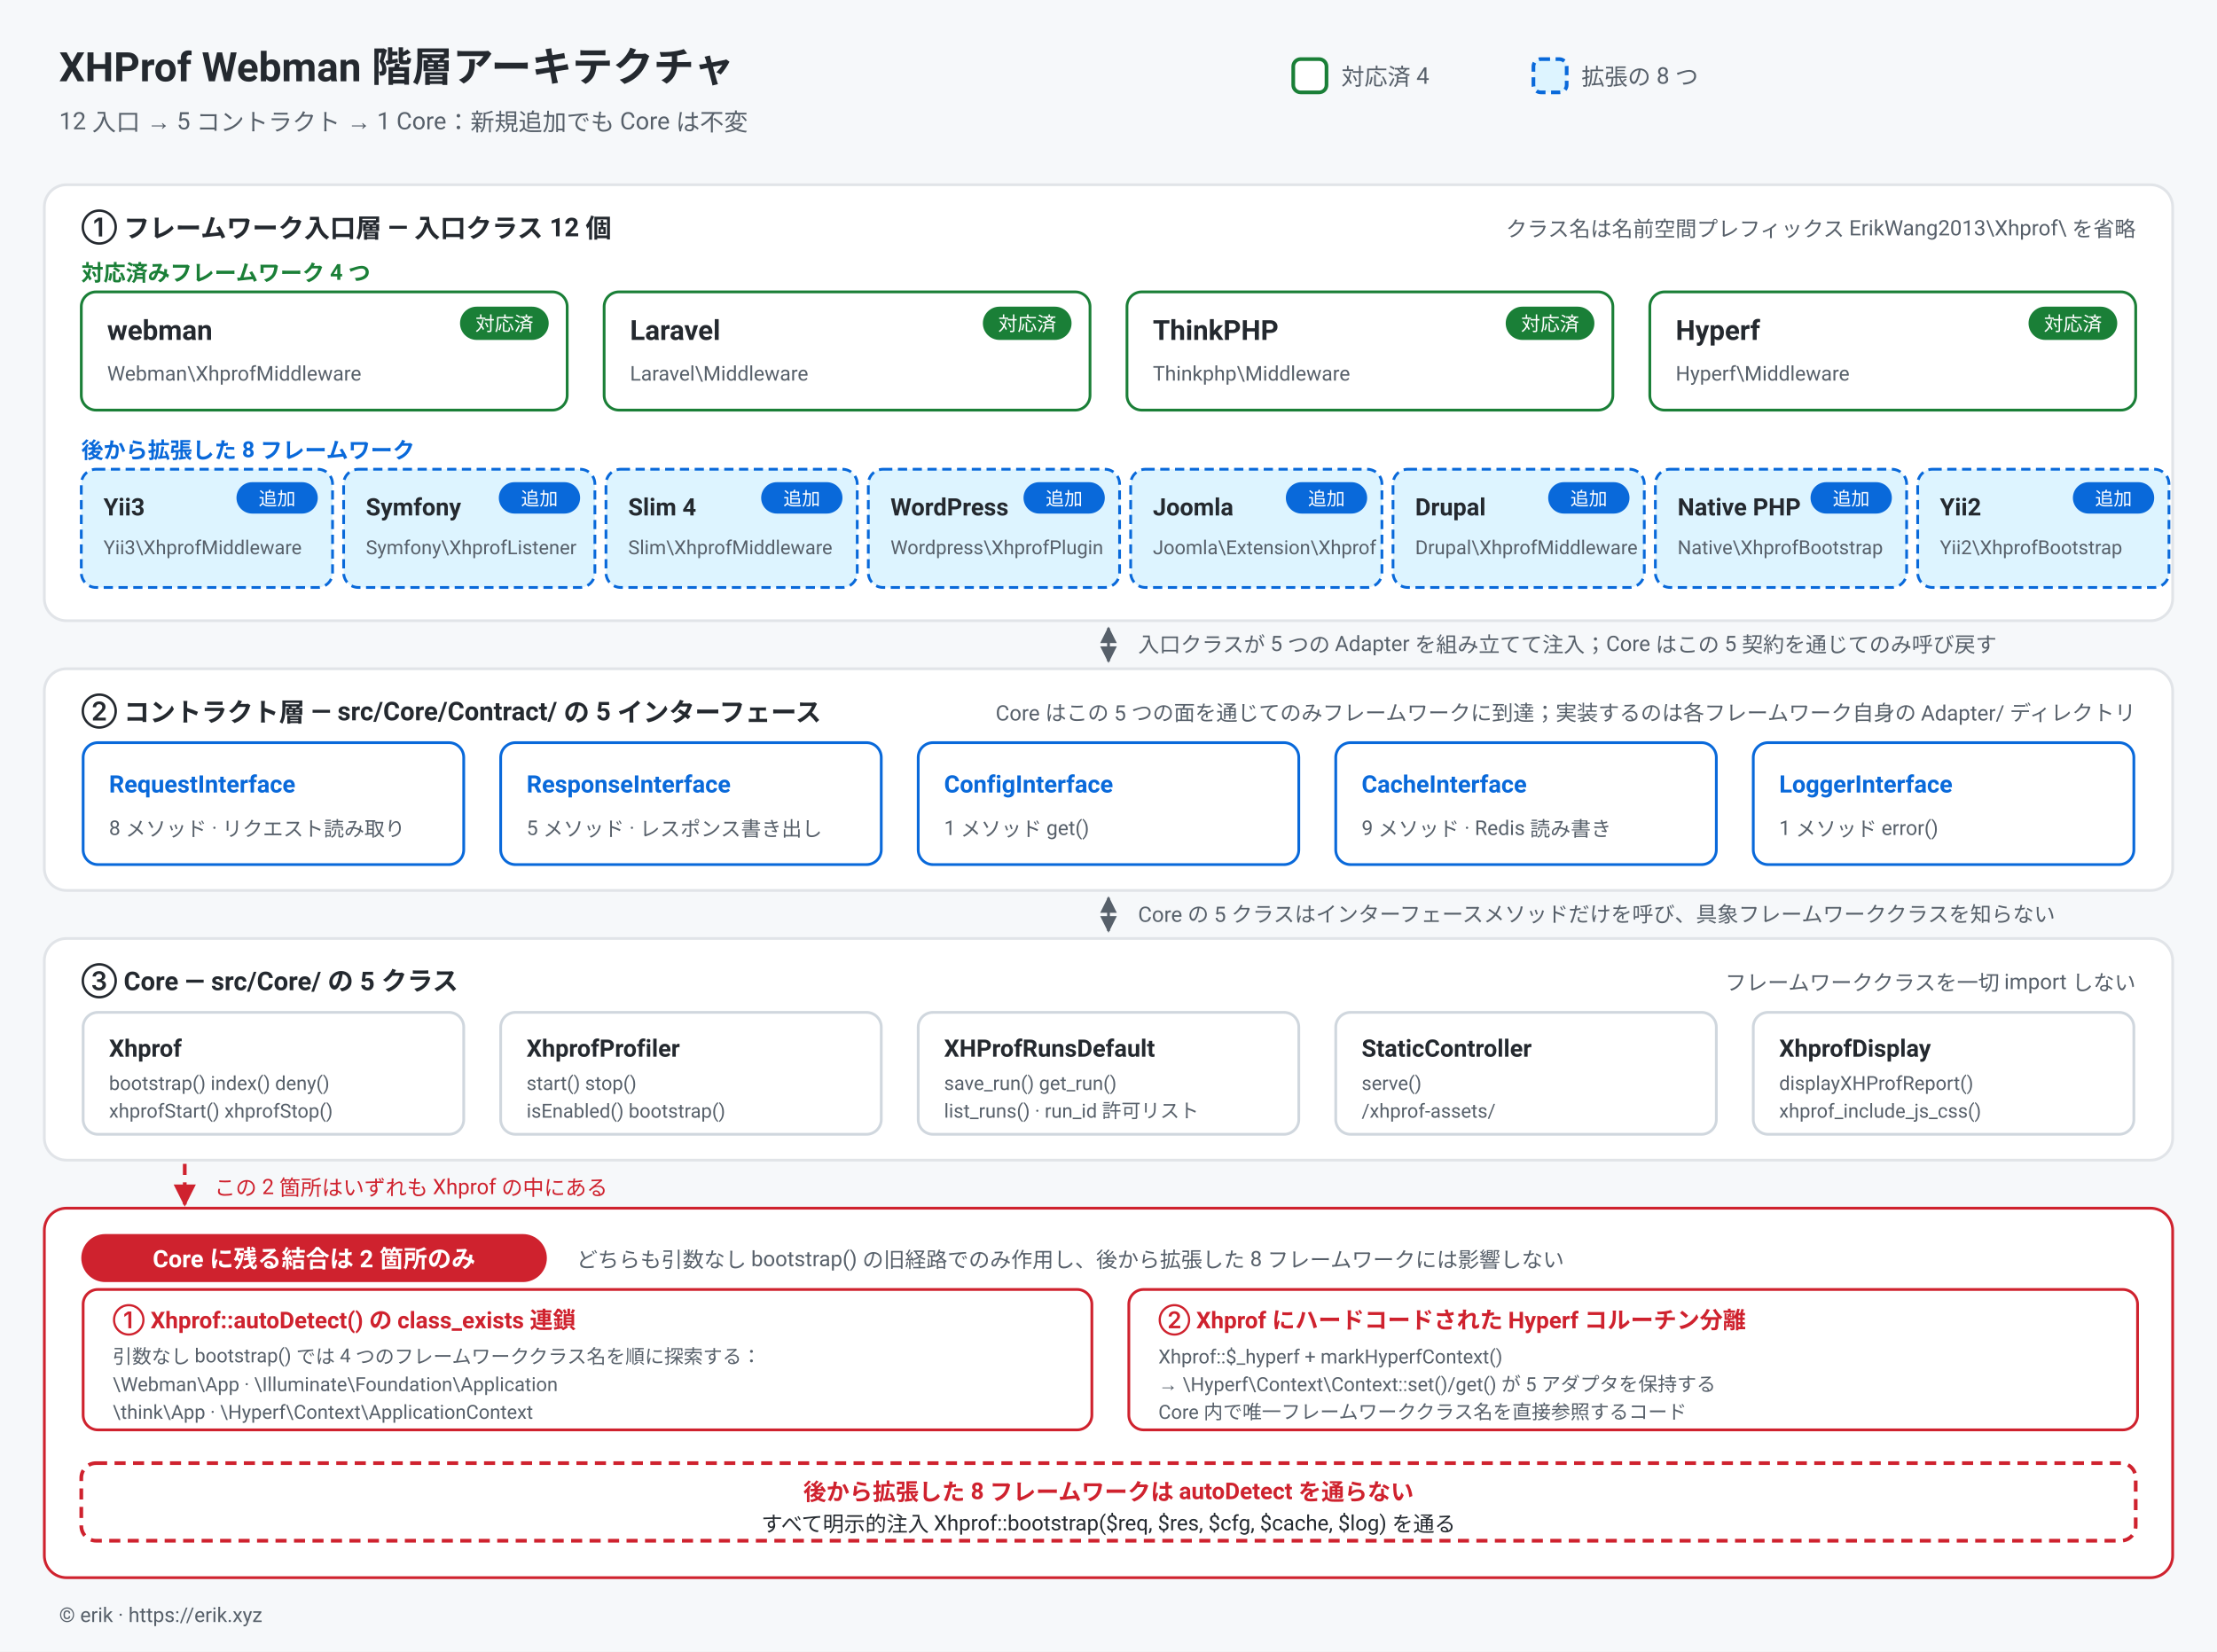
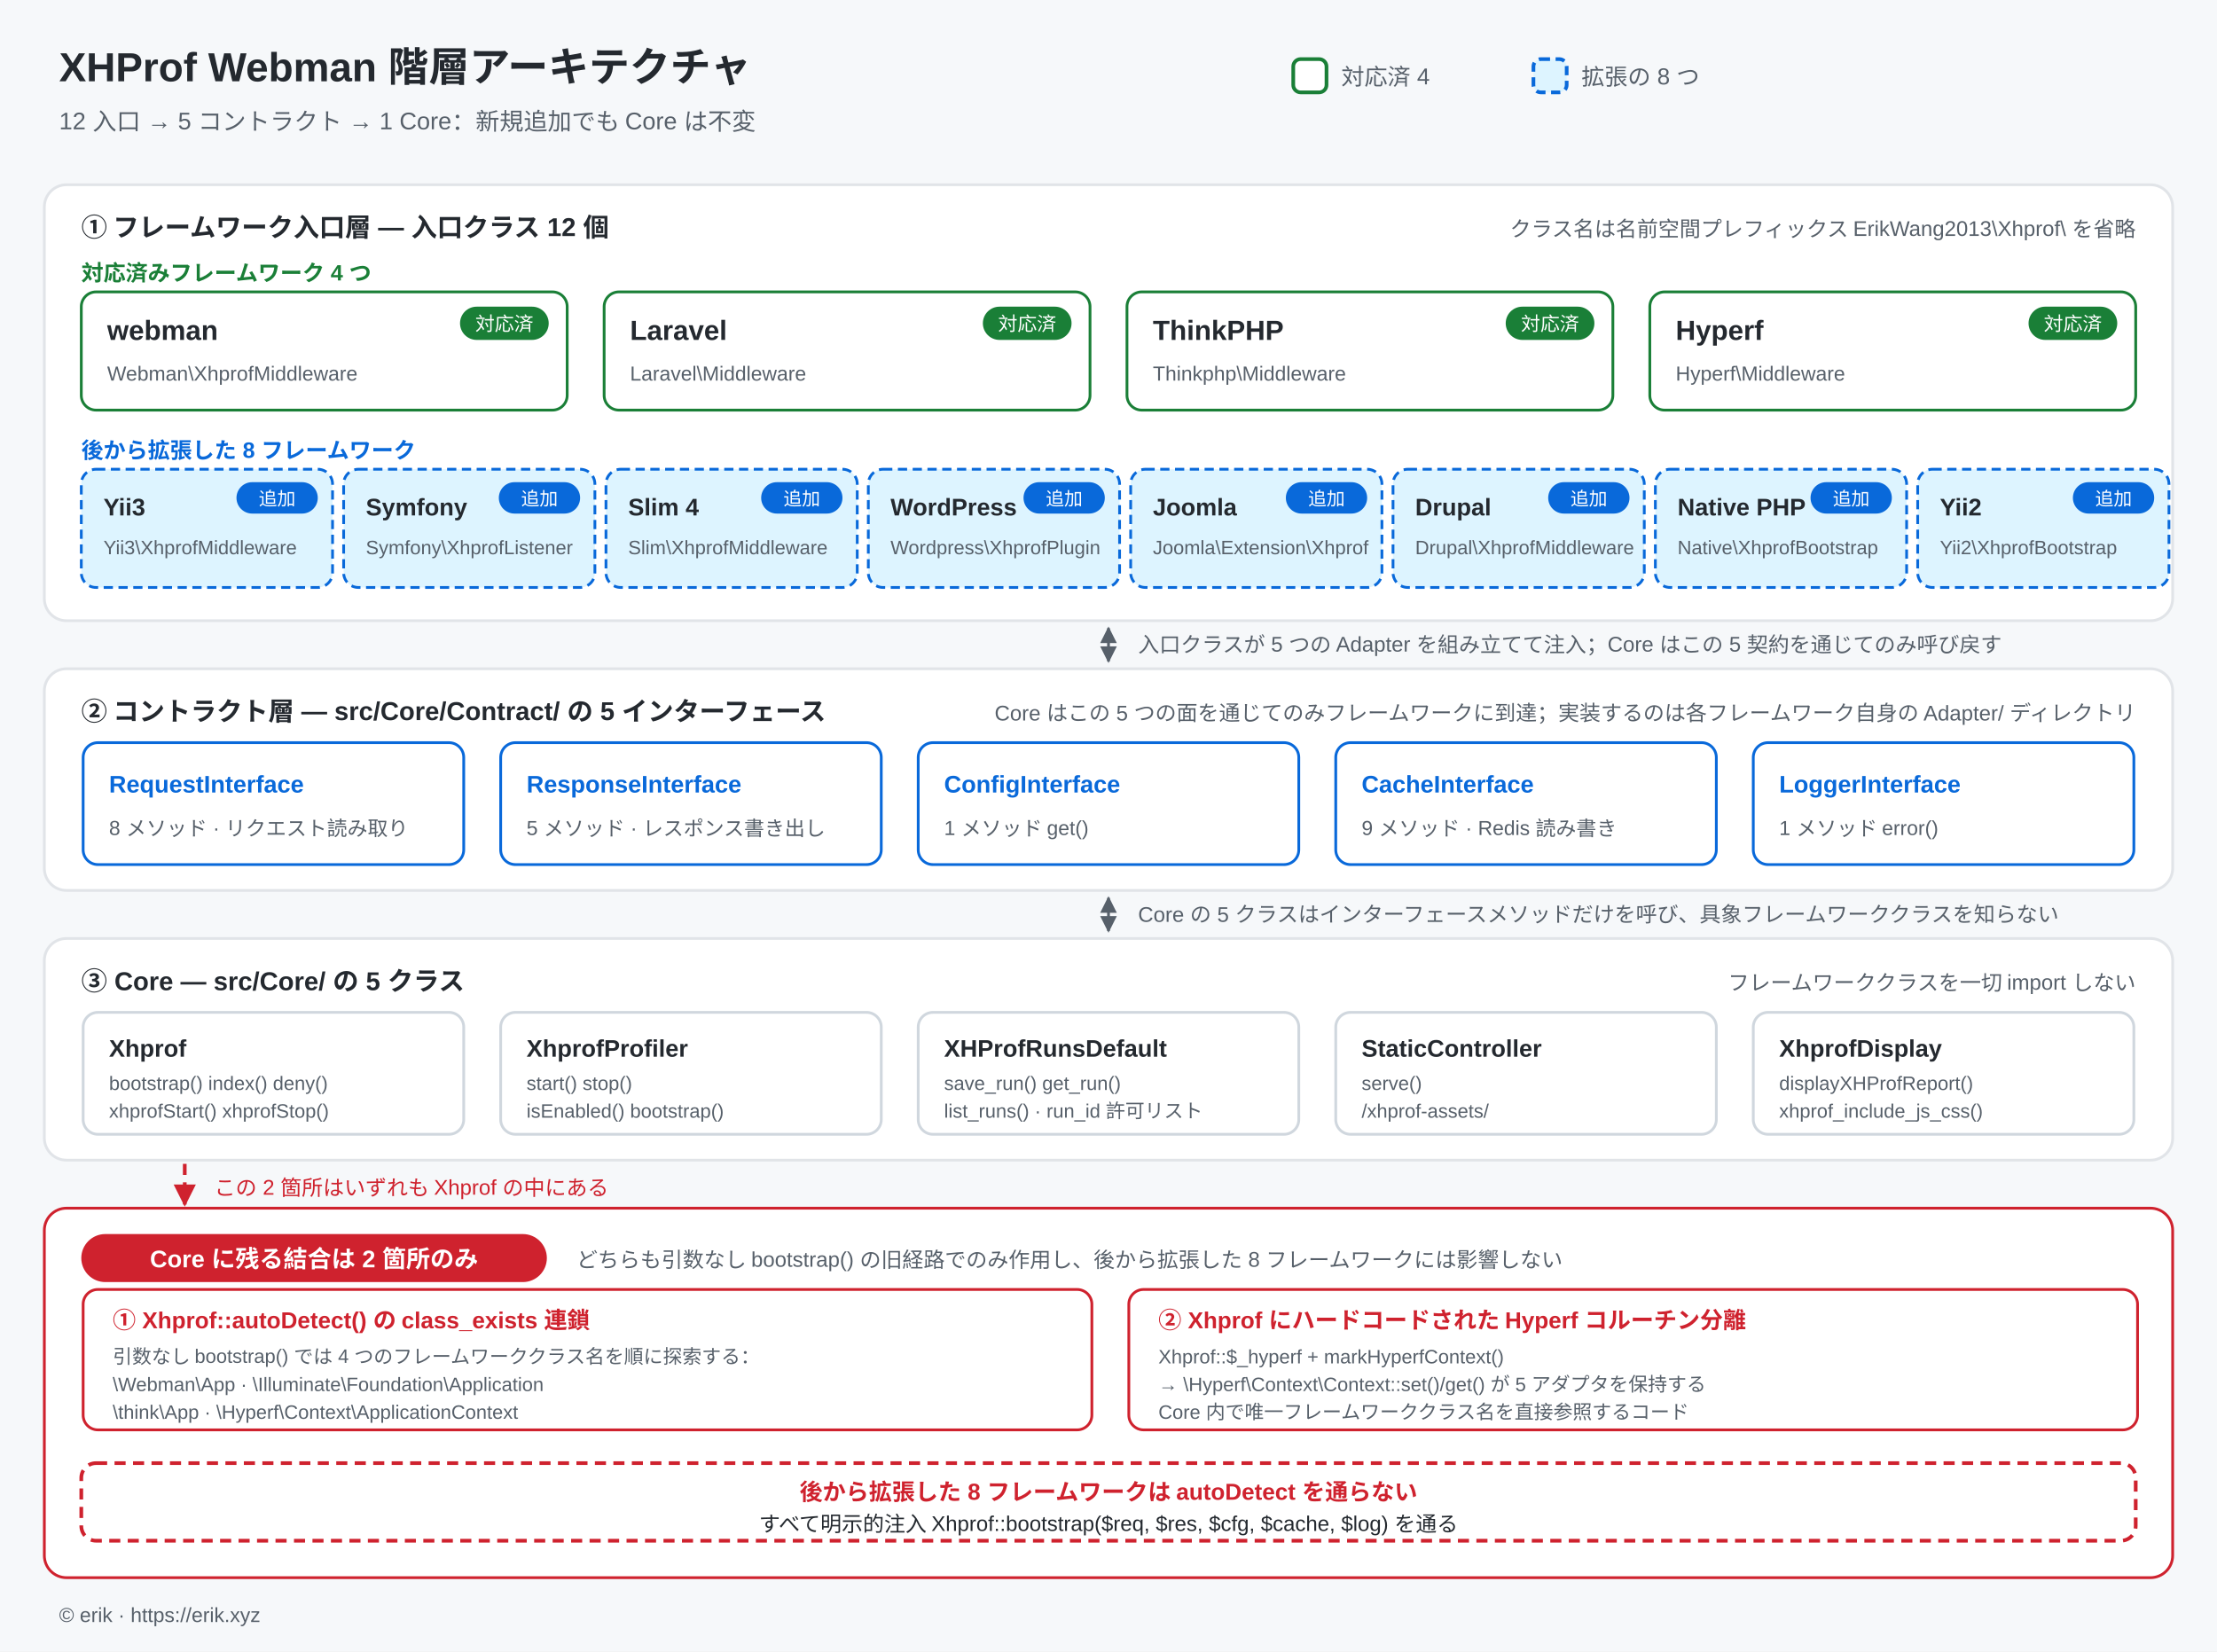
- <svg xmlns="http://www.w3.org/2000/svg" viewBox="0 0 1200 894" width="1200" height="894" role="img" font-family="-apple-system, BlinkMacSystemFont, &quot;Segoe UI&quot;, Roboto, &quot;Helvetica Neue&quot;, Arial, &quot;Noto Sans SC&quot;, &quot;PingFang SC&quot;, &quot;Microsoft YaHei&quot;, sans-serif">
+ <svg xmlns="http://www.w3.org/2000/svg" viewBox="0 0 1200 894" width="1200" height="894" role="img" font-family="Arial, &quot;Noto Sans CJK SC&quot;, -apple-system, BlinkMacSystemFont, &quot;Segoe UI&quot;, Roboto, &quot;Helvetica Neue&quot;, &quot;Noto Sans SC&quot;, &quot;PingFang SC&quot;, &quot;Microsoft YaHei&quot;, sans-serif">
  <defs>
    <marker id="arrow" viewBox="0 0 10 10" refX="9" refY="5" markerWidth="6" markerHeight="6" orient="auto-start-reverse">
      <path d="M0,0 L10,5 L0,10 z" fill="#57606a" />
    </marker>
    <marker id="arrow-red" viewBox="0 0 10 10" refX="9" refY="5" markerWidth="6" markerHeight="6" orient="auto-start-reverse">
      <path d="M0,0 L10,5 L0,10 z" fill="#cf222e" />
    </marker>
  </defs>
  <rect x="0" y="0" width="1200" height="894" fill="#f6f8fa" />
  <text x="32" y="44" font-size="22" font-weight="700" fill="#24292f">XHProf Webman 階層アーキテクチャ</text>
  <text x="32" y="70" font-size="13" fill="#57606a">12 入口 → 5 コントラクト → 1 Core：新規追加でも Core は不変</text>
  <rect x="700" y="32" width="18" height="18" rx="4" fill="#ffffff" stroke="#1a7f37" stroke-width="2" />
  <text x="726" y="46" font-size="12.5" fill="#57606a">対応済 4</text>
  <rect x="830" y="32" width="18" height="18" rx="4" fill="#ddf4ff" stroke="#0969da" stroke-width="2" stroke-dasharray="5 3" />
  <text x="856" y="46" font-size="12.5" fill="#57606a">拡張の 8 つ</text>
  <rect x="24" y="100" width="1152" height="236" rx="12" fill="#ffffff" stroke="#e1e4e8" stroke-width="1.5" />
  <text x="44" y="128" font-size="14" font-weight="600" fill="#24292f">① フレームワーク入口層 — 入口クラス 12 個</text>
  <text x="1156" y="128" font-size="11.5" fill="#57606a" text-anchor="end">クラス名は名前空間プレフィックス ErikWang2013\Xhprof\ を省略</text>
  <text x="44" y="152" font-size="12" font-weight="600" fill="#1a7f37">対応済みフレームワーク 4 つ</text>
  <rect x="44" y="158" width="263" height="64" rx="8" fill="#ffffff" stroke="#1a7f37" stroke-width="1.5" />
  <text x="58" y="184" font-size="15" font-weight="600" fill="#24292f">webman</text>
  <text x="58" y="206" font-size="11" fill="#57606a">Webman\XhprofMiddleware</text>
  <rect x="249" y="166" width="48" height="18" rx="9" fill="#1a7f37" />
  <text x="273" y="179" font-size="10.5" fill="#ffffff" text-anchor="middle">対応済</text>
  <rect x="327" y="158" width="263" height="64" rx="8" fill="#ffffff" stroke="#1a7f37" stroke-width="1.5" />
  <text x="341" y="184" font-size="15" font-weight="600" fill="#24292f">Laravel</text>
  <text x="341" y="206" font-size="11" fill="#57606a">Laravel\Middleware</text>
  <rect x="532" y="166" width="48" height="18" rx="9" fill="#1a7f37" />
  <text x="556" y="179" font-size="10.5" fill="#ffffff" text-anchor="middle">対応済</text>
  <rect x="610" y="158" width="263" height="64" rx="8" fill="#ffffff" stroke="#1a7f37" stroke-width="1.5" />
  <text x="624" y="184" font-size="15" font-weight="600" fill="#24292f">ThinkPHP</text>
  <text x="624" y="206" font-size="11" fill="#57606a">Thinkphp\Middleware</text>
  <rect x="815" y="166" width="48" height="18" rx="9" fill="#1a7f37" />
  <text x="839" y="179" font-size="10.5" fill="#ffffff" text-anchor="middle">対応済</text>
  <rect x="893" y="158" width="263" height="64" rx="8" fill="#ffffff" stroke="#1a7f37" stroke-width="1.5" />
  <text x="907" y="184" font-size="15" font-weight="600" fill="#24292f">Hyperf</text>
  <text x="907" y="206" font-size="11" fill="#57606a">Hyperf\Middleware</text>
  <rect x="1098" y="166" width="48" height="18" rx="9" fill="#1a7f37" />
  <text x="1122" y="179" font-size="10.5" fill="#ffffff" text-anchor="middle">対応済</text>
  <text x="44" y="248" font-size="12" font-weight="600" fill="#0969da">後から拡張した 8 フレームワーク</text>
  <rect x="44" y="254" width="136" height="64" rx="8" fill="#ddf4ff" stroke="#0969da" stroke-width="1.5" stroke-dasharray="5 3" />
  <text x="56" y="279" font-size="13" font-weight="600" fill="#24292f">Yii3</text>
  <text x="56" y="300" font-size="10.5" fill="#57606a">Yii3\XhprofMiddleware</text>
  <rect x="128" y="261" width="44" height="17" rx="8.5" fill="#0969da" />
  <text x="150" y="273.5" font-size="10" fill="#ffffff" text-anchor="middle">追加</text>
  <rect x="186" y="254" width="136" height="64" rx="8" fill="#ddf4ff" stroke="#0969da" stroke-width="1.5" stroke-dasharray="5 3" />
  <text x="198" y="279" font-size="13" font-weight="600" fill="#24292f">Symfony</text>
  <text x="198" y="300" font-size="10.5" fill="#57606a">Symfony\XhprofListener</text>
  <rect x="270" y="261" width="44" height="17" rx="8.5" fill="#0969da" />
  <text x="292" y="273.5" font-size="10" fill="#ffffff" text-anchor="middle">追加</text>
  <rect x="328" y="254" width="136" height="64" rx="8" fill="#ddf4ff" stroke="#0969da" stroke-width="1.5" stroke-dasharray="5 3" />
  <text x="340" y="279" font-size="13" font-weight="600" fill="#24292f">Slim 4</text>
  <text x="340" y="300" font-size="10.5" fill="#57606a">Slim\XhprofMiddleware</text>
  <rect x="412" y="261" width="44" height="17" rx="8.5" fill="#0969da" />
  <text x="434" y="273.5" font-size="10" fill="#ffffff" text-anchor="middle">追加</text>
  <rect x="470" y="254" width="136" height="64" rx="8" fill="#ddf4ff" stroke="#0969da" stroke-width="1.5" stroke-dasharray="5 3" />
  <text x="482" y="279" font-size="13" font-weight="600" fill="#24292f">WordPress</text>
  <text x="482" y="300" font-size="10.5" fill="#57606a">Wordpress\XhprofPlugin</text>
  <rect x="554" y="261" width="44" height="17" rx="8.5" fill="#0969da" />
  <text x="576" y="273.5" font-size="10" fill="#ffffff" text-anchor="middle">追加</text>
  <rect x="612" y="254" width="136" height="64" rx="8" fill="#ddf4ff" stroke="#0969da" stroke-width="1.5" stroke-dasharray="5 3" />
  <text x="624" y="279" font-size="13" font-weight="600" fill="#24292f">Joomla</text>
  <text x="624" y="300" font-size="10.5" fill="#57606a">Joomla\Extension\Xhprof</text>
  <rect x="696" y="261" width="44" height="17" rx="8.5" fill="#0969da" />
  <text x="718" y="273.5" font-size="10" fill="#ffffff" text-anchor="middle">追加</text>
  <rect x="754" y="254" width="136" height="64" rx="8" fill="#ddf4ff" stroke="#0969da" stroke-width="1.5" stroke-dasharray="5 3" />
  <text x="766" y="279" font-size="13" font-weight="600" fill="#24292f">Drupal</text>
  <text x="766" y="300" font-size="10.5" fill="#57606a">Drupal\XhprofMiddleware</text>
  <rect x="838" y="261" width="44" height="17" rx="8.5" fill="#0969da" />
  <text x="860" y="273.5" font-size="10" fill="#ffffff" text-anchor="middle">追加</text>
  <line x1="600" y1="340" x2="600" y2="358" stroke="#57606a" stroke-width="1.5" marker-start="url(#arrow)" marker-end="url(#arrow)" />
  <text x="616" y="353" font-size="11.5" fill="#57606a">入口クラスが 5 つの Adapter を組み立てて注入；Core はこの 5 契約を通じてのみ呼び戻す</text>
  <rect x="24" y="362" width="1152" height="120" rx="12" fill="#ffffff" stroke="#e1e4e8" stroke-width="1.5" />
  <text x="44" y="390" font-size="14" font-weight="600" fill="#24292f">② コントラクト層 — src/Core/Contract/ の 5 インターフェース</text>
  <text x="1156" y="390" font-size="11.5" fill="#57606a" text-anchor="end">Core はこの 5 つの面を通じてのみフレームワークに到達；実装するのは各フレームワーク自身の Adapter/ ディレクトリ</text>
  <rect x="45" y="402" width="206" height="66" rx="8" fill="#ffffff" stroke="#0969da" stroke-width="1.5" />
  <text x="59" y="429" font-size="13" font-weight="600" fill="#0969da">RequestInterface</text>
  <text x="59" y="452" font-size="11" fill="#57606a">8 メソッド · リクエスト読み取り</text>
  <rect x="271" y="402" width="206" height="66" rx="8" fill="#ffffff" stroke="#0969da" stroke-width="1.5" />
  <text x="285" y="429" font-size="13" font-weight="600" fill="#0969da">ResponseInterface</text>
  <text x="285" y="452" font-size="11" fill="#57606a">5 メソッド · レスポンス書き出し</text>
  <rect x="497" y="402" width="206" height="66" rx="8" fill="#ffffff" stroke="#0969da" stroke-width="1.5" />
  <text x="511" y="429" font-size="13" font-weight="600" fill="#0969da">ConfigInterface</text>
  <text x="511" y="452" font-size="11" fill="#57606a">1 メソッド get()</text>
  <rect x="723" y="402" width="206" height="66" rx="8" fill="#ffffff" stroke="#0969da" stroke-width="1.5" />
  <text x="737" y="429" font-size="13" font-weight="600" fill="#0969da">CacheInterface</text>
  <text x="737" y="452" font-size="11" fill="#57606a">9 メソッド · Redis 読み書き</text>
  <rect x="949" y="402" width="206" height="66" rx="8" fill="#ffffff" stroke="#0969da" stroke-width="1.5" />
  <text x="963" y="429" font-size="13" font-weight="600" fill="#0969da">LoggerInterface</text>
  <text x="963" y="452" font-size="11" fill="#57606a">1 メソッド error()</text>
  <line x1="600" y1="486" x2="600" y2="504" stroke="#57606a" stroke-width="1.5" marker-start="url(#arrow)" marker-end="url(#arrow)" />
  <text x="616" y="499" font-size="11.5" fill="#57606a">Core の 5 クラスはインターフェースメソッドだけを呼び、具象フレームワーククラスを知らない</text>
  <rect x="24" y="508" width="1152" height="120" rx="12" fill="#ffffff" stroke="#e1e4e8" stroke-width="1.5" />
  <text x="44" y="536" font-size="14" font-weight="600" fill="#24292f">③ Core — src/Core/ の 5 クラス</text>
  <text x="1156" y="536" font-size="11.5" fill="#57606a" text-anchor="end">フレームワーククラスを一切 import しない</text>
  <rect x="45" y="548" width="206" height="66" rx="8" fill="#ffffff" stroke="#d0d7de" stroke-width="1.5" />
  <text x="59" y="572" font-size="13" font-weight="600" fill="#24292f">Xhprof</text>
  <text x="59" y="590" font-size="10.5" fill="#57606a">bootstrap() index() deny()</text>
  <text x="59" y="605" font-size="10.5" fill="#57606a">xhprofStart() xhprofStop()</text>
  <rect x="271" y="548" width="206" height="66" rx="8" fill="#ffffff" stroke="#d0d7de" stroke-width="1.5" />
  <text x="285" y="572" font-size="13" font-weight="600" fill="#24292f">XhprofProfiler</text>
  <text x="285" y="590" font-size="10.5" fill="#57606a">start() stop()</text>
  <text x="285" y="605" font-size="10.5" fill="#57606a">isEnabled() bootstrap()</text>
  <rect x="497" y="548" width="206" height="66" rx="8" fill="#ffffff" stroke="#d0d7de" stroke-width="1.5" />
  <text x="511" y="572" font-size="13" font-weight="600" fill="#24292f">XHProfRunsDefault</text>
  <text x="511" y="590" font-size="10.5" fill="#57606a">save_run() get_run()</text>
  <text x="511" y="605" font-size="10.5" fill="#57606a">list_runs() · run_id 許可リスト</text>
  <rect x="723" y="548" width="206" height="66" rx="8" fill="#ffffff" stroke="#d0d7de" stroke-width="1.5" />
  <text x="737" y="572" font-size="13" font-weight="600" fill="#24292f">StaticController</text>
  <text x="737" y="590" font-size="10.5" fill="#57606a">serve()</text>
  <text x="737" y="605" font-size="10.5" fill="#57606a">/xhprof-assets/</text>
  <rect x="949" y="548" width="206" height="66" rx="8" fill="#ffffff" stroke="#d0d7de" stroke-width="1.5" />
  <text x="963" y="572" font-size="13" font-weight="600" fill="#24292f">XhprofDisplay</text>
  <text x="963" y="590" font-size="10.5" fill="#57606a">displayXHProfReport()</text>
  <text x="963" y="605" font-size="10.5" fill="#57606a">xhprof_include_js_css()</text>
  <line x1="100" y1="630" x2="100" y2="652" stroke="#cf222e" stroke-width="2" stroke-dasharray="6 4" marker-end="url(#arrow-red)" />
  <text x="116" y="647" font-size="11.5" fill="#cf222e">この 2 箇所はいずれも Xhprof の中にある</text>
  <rect x="24" y="654" width="1152" height="200" rx="12" fill="#ffffff" stroke="#cf222e" stroke-width="1.5" />
  <rect x="44" y="668" width="252" height="26" rx="13" fill="#cf222e" />
  <text x="170" y="686" font-size="13" font-weight="600" fill="#ffffff" text-anchor="middle">Core に残る結合は 2 箇所のみ</text>
  <text x="312" y="686" font-size="11.5" fill="#57606a">どちらも引数なし bootstrap() の旧経路でのみ作用し、後から拡張した 8 フレームワークには影響しない</text>
  <rect x="45" y="698" width="546" height="76" rx="8" fill="#ffffff" stroke="#cf222e" stroke-width="1.5" />
  <text x="61" y="719" font-size="12.5" font-weight="600" fill="#cf222e">① Xhprof::autoDetect() の class_exists 連鎖</text>
  <text x="61" y="738" font-size="10.5" fill="#57606a">引数なし bootstrap() では 4 つのフレームワーククラス名を順に探索する：</text>
  <text x="61" y="753" font-size="10.5" fill="#57606a">\Webman\App · \Illuminate\Foundation\Application</text>
  <text x="61" y="768" font-size="10.5" fill="#57606a">\think\App · \Hyperf\Context\ApplicationContext</text>
  <rect x="611" y="698" width="546" height="76" rx="8" fill="#ffffff" stroke="#cf222e" stroke-width="1.5" />
  <text x="627" y="719" font-size="12.5" font-weight="600" fill="#cf222e">② Xhprof にハードコードされた Hyperf コルーチン分離</text>
  <text x="627" y="738" font-size="10.5" fill="#57606a">Xhprof::$_hyperf + markHyperfContext()</text>
  <text x="627" y="753" font-size="10.5" fill="#57606a">→ \Hyperf\Context\Context::set()/get() が 5 アダプタを保持する</text>
  <text x="627" y="768" font-size="10.5" fill="#57606a">Core 内で唯一フレームワーククラス名を直接参照するコード</text>
  <rect x="44" y="792" width="1112" height="42" rx="8" fill="#ffffff" stroke="#cf222e" stroke-width="2" stroke-dasharray="6 4" />
  <text x="600" y="812" font-size="12.5" font-weight="600" fill="#cf222e" text-anchor="middle">後から拡張した 8 フレームワークは autoDetect を通らない</text>
  <text x="600" y="829" font-size="11.5" fill="#24292f" text-anchor="middle">すべて明示的注入 Xhprof::bootstrap($req, $res, $cfg, $cache, $log) を通る</text>
  <rect x="896" y="254" width="136" height="64" rx="8" fill="#ddf4ff" stroke="#0969da" stroke-width="1.5" stroke-dasharray="5 3" />
  <text x="908" y="279" font-size="13" font-weight="600" fill="#24292f">Native PHP</text>
  <text x="908" y="300" font-size="10.5" fill="#57606a">Native\XhprofBootstrap</text>
  <rect x="980" y="261" width="44" height="17" rx="8.5" fill="#0969da" />
  <text x="1002" y="273.5" font-size="10" fill="#ffffff" text-anchor="middle">追加</text>
  <rect x="1038" y="254" width="136" height="64" rx="8" fill="#ddf4ff" stroke="#0969da" stroke-width="1.5" stroke-dasharray="5 3" />
  <text x="1050" y="279" font-size="13" font-weight="600" fill="#24292f">Yii2</text>
  <text x="1050" y="300" font-size="10.5" fill="#57606a">Yii2\XhprofBootstrap</text>
  <rect x="1122" y="261" width="44" height="17" rx="8.5" fill="#0969da" />
  <text x="1144" y="273.5" font-size="10" fill="#ffffff" text-anchor="middle">追加</text>
  <text x="32" y="878" font-size="11" fill="#57606a">© erik · https://erik.xyz</text>
</svg>
